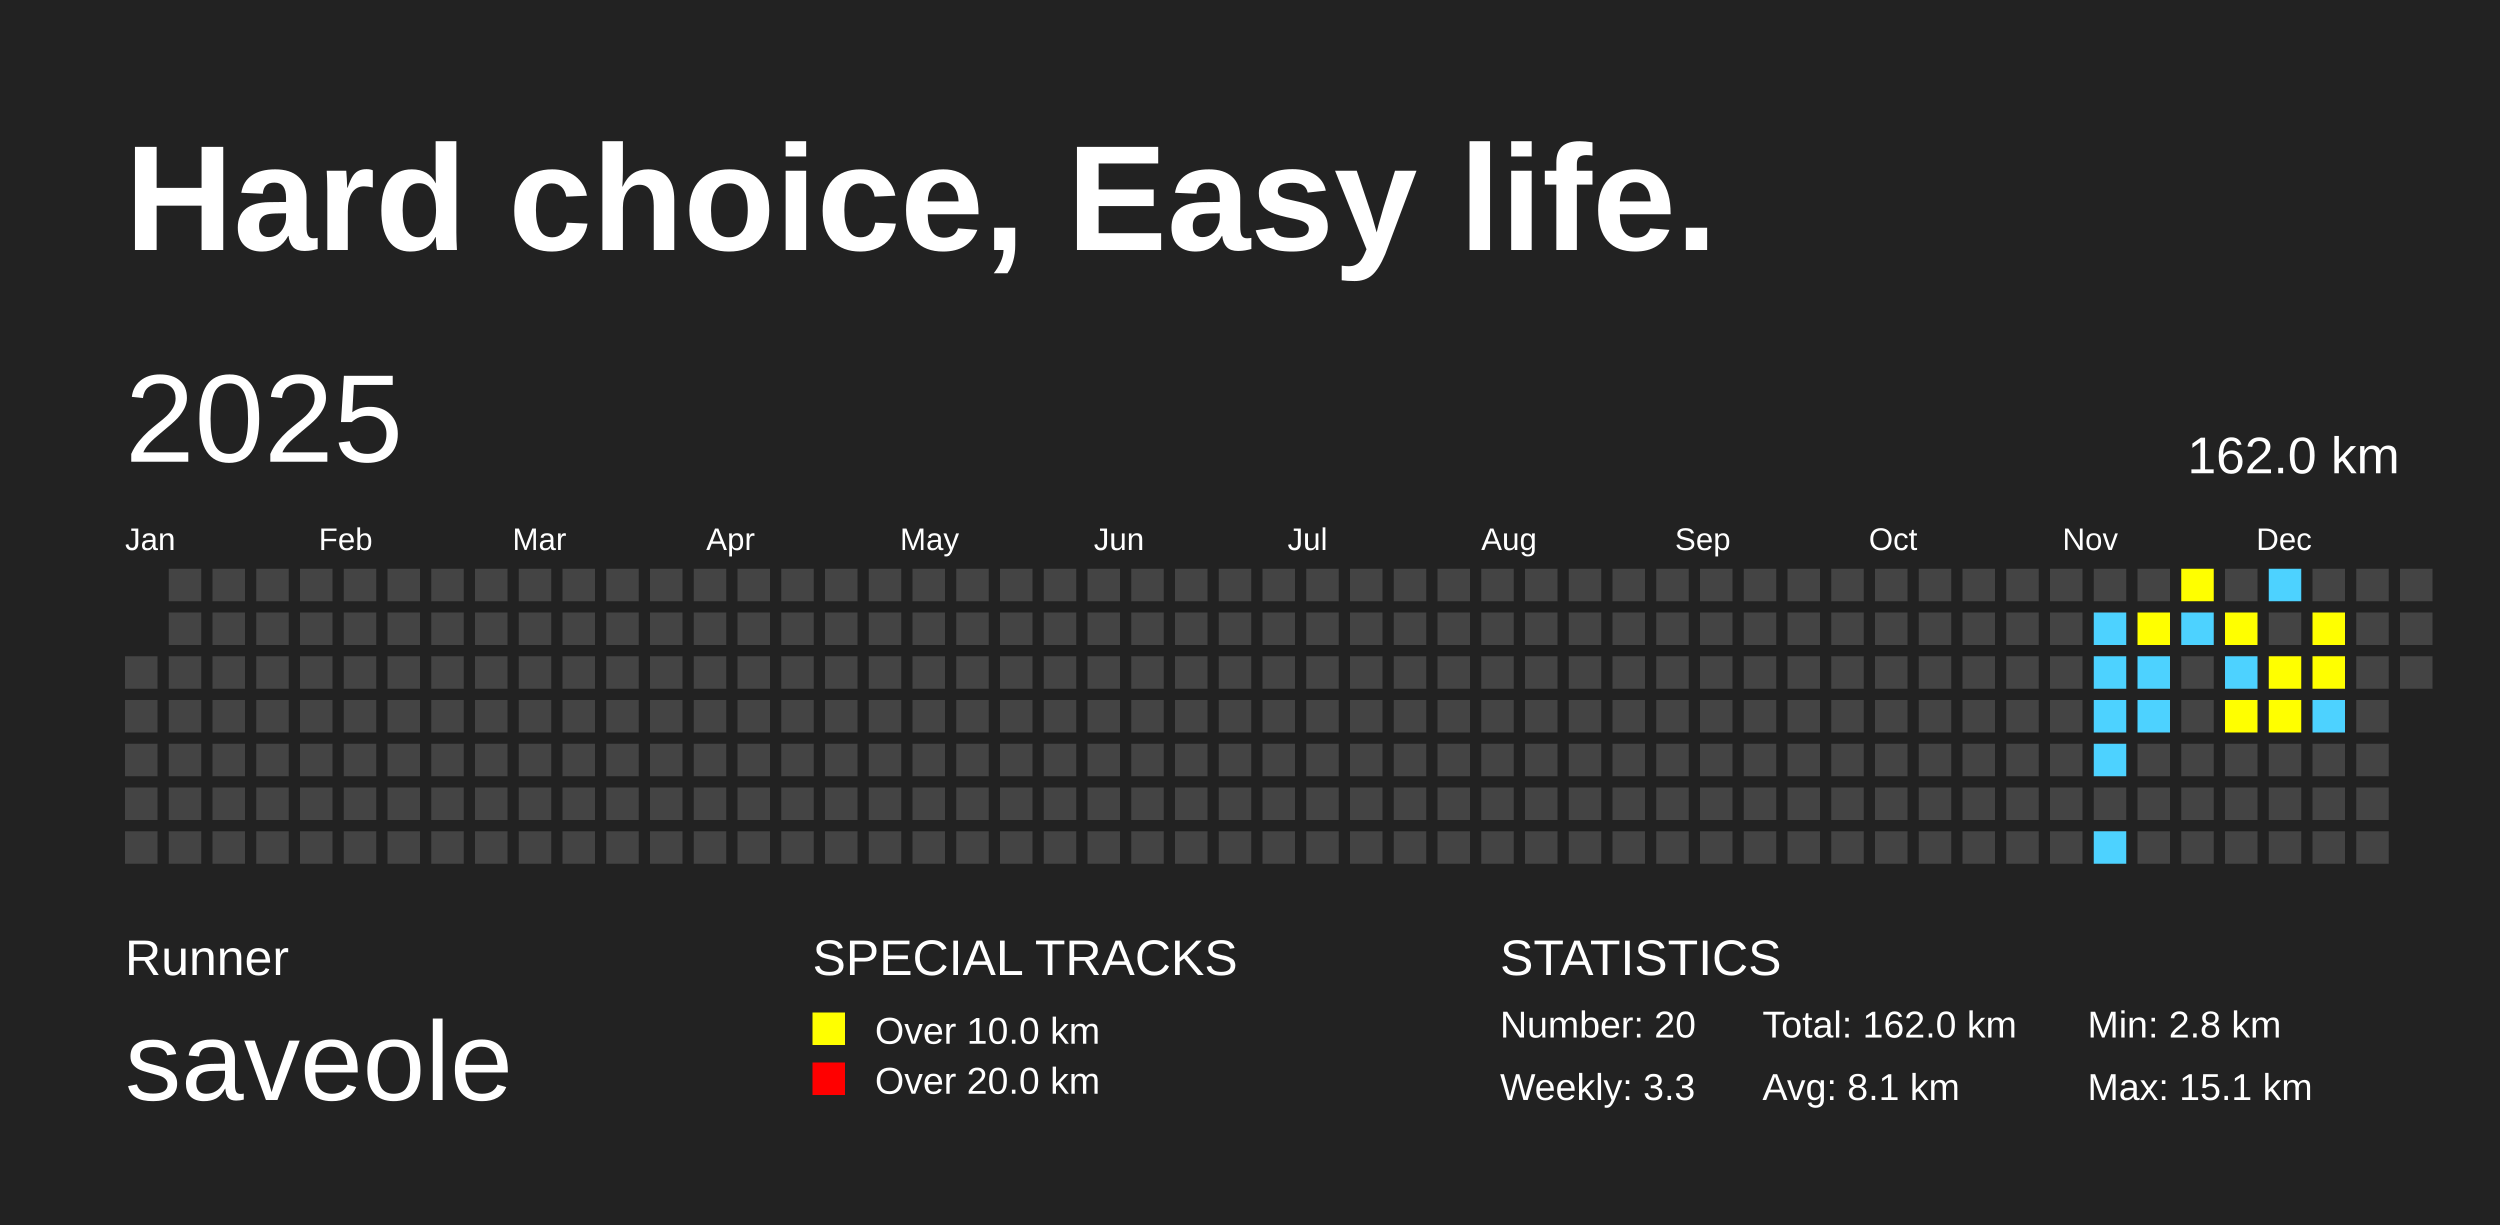
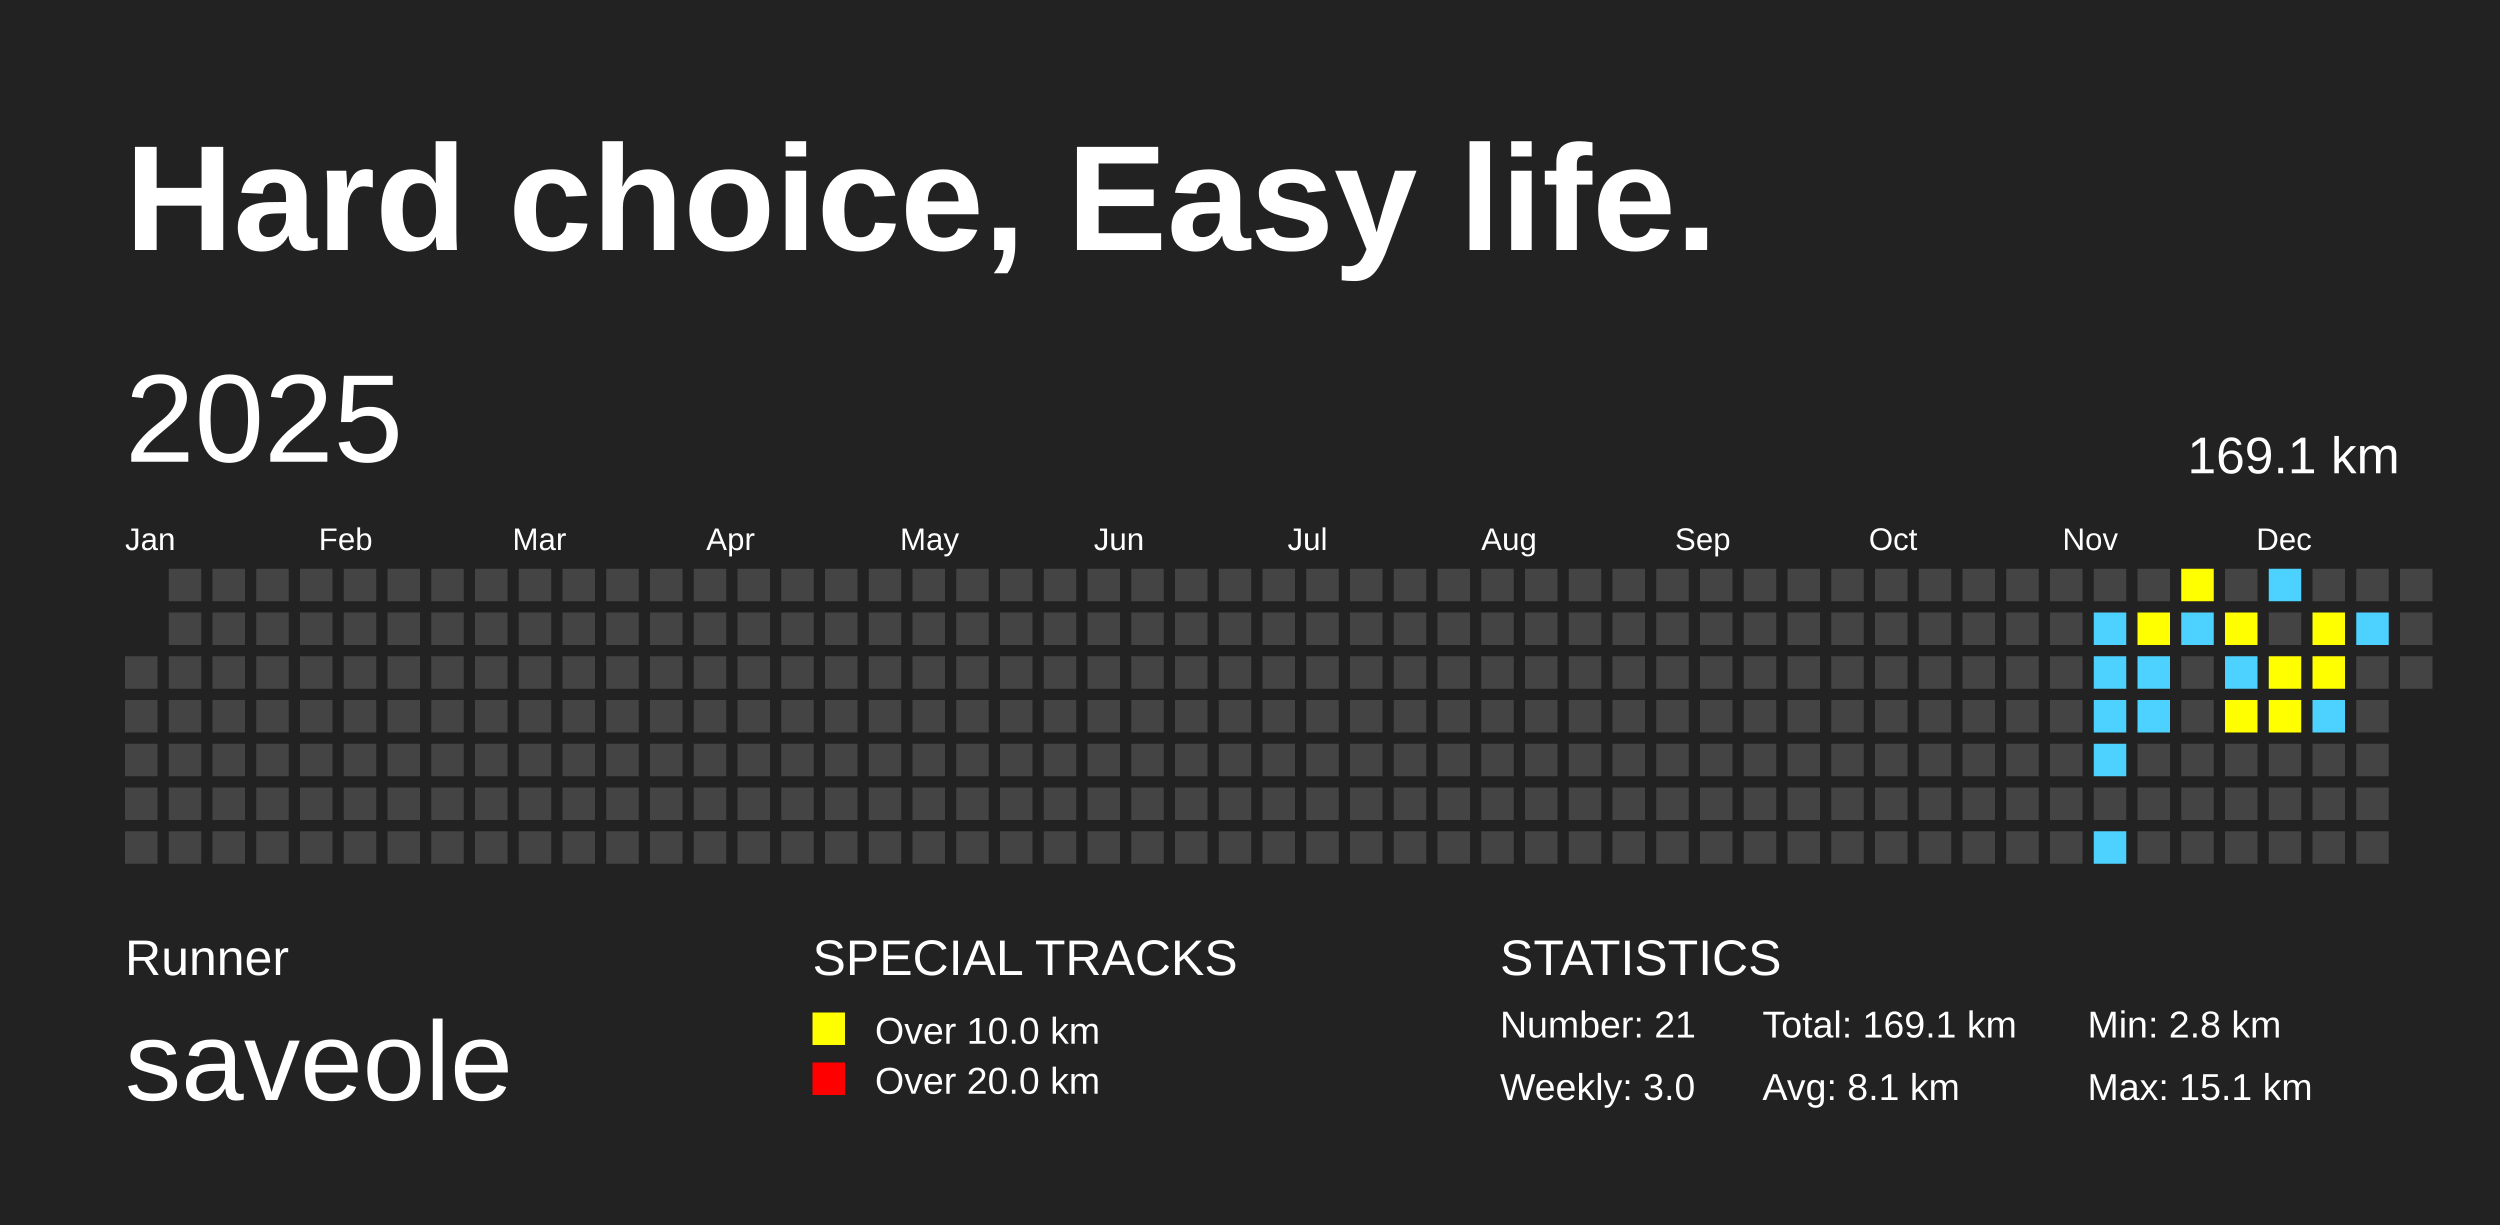
<svg xmlns="http://www.w3.org/2000/svg" baseProfile="full" height="98mm" version="1.1" viewBox="0,0,200,98" width="200mm">
  <defs />
  <rect fill="#222222" height="98" width="200" x="0" y="0" />
  <text fill="#FFFFFF" style="font-size:12px; font-family:Arial; font-weight:bold;" x="10" y="20">Hard choice, Easy life.</text>
  <text fill="#FFFFFF" style="font-size:4px; font-family:Arial" x="10" y="78">Runner</text>
  <text fill="#FFFFFF" style="font-size:9px; font-family:Arial" x="10" y="88">saveole</text>
  <text fill="#FFFFFF" style="font-size:4px; font-family:Arial" x="65" y="78">SPECIAL TRACKS</text>
  <rect fill="yellow" height="2.6" width="2.6" x="65" y="81" />
  <text fill="#FFFFFF" style="font-size:3px; font-family:Arial" x="70" y="83.5">Over 10.0 km</text>
  <rect fill="red" height="2.6" width="2.6" x="65" y="85" />
  <text fill="#FFFFFF" style="font-size:3px; font-family:Arial" x="70" y="87.5">Over 20.0 km</text>
  <text fill="#FFFFFF" style="font-size:4px; font-family:Arial" x="120" y="78">STATISTICS</text>
-   <text fill="#FFFFFF" style="font-size:3px; font-family:Arial" x="120" y="83">Number: 20</text>
-   <text fill="#FFFFFF" style="font-size:3px; font-family:Arial" x="120" y="88">Weekly: 3.3</text>
-   <text fill="#FFFFFF" style="font-size:3px; font-family:Arial" x="141" y="83">Total: 162.0 km</text>
+   <text fill="#FFFFFF" style="font-size:3px; font-family:Arial" x="120" y="83">Number: 21</text>
+   <text fill="#FFFFFF" style="font-size:3px; font-family:Arial" x="120" y="88">Weekly: 3.0</text>
+   <text fill="#FFFFFF" style="font-size:3px; font-family:Arial" x="141" y="83">Total: 169.1 km</text>
  <text fill="#FFFFFF" style="font-size:3px; font-family:Arial" x="141" y="88">Avg: 8.1 km</text>
  <text fill="#FFFFFF" style="font-size:3px; font-family:Arial" x="167" y="83">Min: 2.8 km</text>
  <text fill="#FFFFFF" style="font-size:3px; font-family:Arial" x="167" y="88">Max: 15.1 km</text>
  <text dominant-baseline="hanging" fill="#FFFFFF" style="font-size:10.0px; font-family:Arial;" x="10" y="30">2025</text>
-   <text dominant-baseline="hanging" fill="#FFFFFF" style="font-size:4.125px; font-family:Arial;" x="175" y="35">162.0 km</text>
+   <text dominant-baseline="hanging" fill="#FFFFFF" style="font-size:4.125px; font-family:Arial;" x="175" y="35">169.1 km</text>
  <text fill="#FFFFFF" style="font-size:2.5px; font-family:Arial" x="10.0" y="44">Jan</text>
  <text fill="#FFFFFF" style="font-size:2.5px; font-family:Arial" x="25.5" y="44">Feb</text>
  <text fill="#FFFFFF" style="font-size:2.5px; font-family:Arial" x="41.0" y="44">Mar</text>
  <text fill="#FFFFFF" style="font-size:2.5px; font-family:Arial" x="56.5" y="44">Apr</text>
  <text fill="#FFFFFF" style="font-size:2.5px; font-family:Arial" x="72.0" y="44">May</text>
  <text fill="#FFFFFF" style="font-size:2.5px; font-family:Arial" x="87.5" y="44">Jun</text>
  <text fill="#FFFFFF" style="font-size:2.5px; font-family:Arial" x="103.0" y="44">Jul</text>
  <text fill="#FFFFFF" style="font-size:2.5px; font-family:Arial" x="118.5" y="44">Aug</text>
  <text fill="#FFFFFF" style="font-size:2.5px; font-family:Arial" x="134.0" y="44">Sep</text>
  <text fill="#FFFFFF" style="font-size:2.5px; font-family:Arial" x="149.5" y="44">Oct</text>
  <text fill="#FFFFFF" style="font-size:2.5px; font-family:Arial" x="165.0" y="44">Nov</text>
  <text fill="#FFFFFF" style="font-size:2.5px; font-family:Arial" x="180.5" y="44">Dec</text>
  <rect fill="#444444" height="2.6" width="2.6" x="10.0" y="52.5" />
  <rect fill="#444444" height="2.6" width="2.6" x="10.0" y="56.0" />
  <rect fill="#444444" height="2.6" width="2.6" x="10.0" y="59.5" />
  <rect fill="#444444" height="2.6" width="2.6" x="10.0" y="63.0" />
  <rect fill="#444444" height="2.6" width="2.6" x="10.0" y="66.5" />
  <rect fill="#444444" height="2.6" width="2.6" x="13.5" y="45.5" />
  <rect fill="#444444" height="2.6" width="2.6" x="13.5" y="49.0" />
  <rect fill="#444444" height="2.6" width="2.6" x="13.5" y="52.5" />
  <rect fill="#444444" height="2.6" width="2.6" x="13.5" y="56.0" />
  <rect fill="#444444" height="2.6" width="2.6" x="13.5" y="59.5" />
  <rect fill="#444444" height="2.6" width="2.6" x="13.5" y="63.0" />
  <rect fill="#444444" height="2.6" width="2.6" x="13.5" y="66.5" />
  <rect fill="#444444" height="2.6" width="2.6" x="17.0" y="45.5" />
  <rect fill="#444444" height="2.6" width="2.6" x="17.0" y="49.0" />
  <rect fill="#444444" height="2.6" width="2.6" x="17.0" y="52.5" />
  <rect fill="#444444" height="2.6" width="2.6" x="17.0" y="56.0" />
  <rect fill="#444444" height="2.6" width="2.6" x="17.0" y="59.5" />
  <rect fill="#444444" height="2.6" width="2.6" x="17.0" y="63.0" />
  <rect fill="#444444" height="2.6" width="2.6" x="17.0" y="66.5" />
  <rect fill="#444444" height="2.6" width="2.6" x="20.5" y="45.5" />
  <rect fill="#444444" height="2.6" width="2.6" x="20.5" y="49.0" />
  <rect fill="#444444" height="2.6" width="2.6" x="20.5" y="52.5" />
  <rect fill="#444444" height="2.6" width="2.6" x="20.5" y="56.0" />
  <rect fill="#444444" height="2.6" width="2.6" x="20.5" y="59.5" />
  <rect fill="#444444" height="2.6" width="2.6" x="20.5" y="63.0" />
  <rect fill="#444444" height="2.6" width="2.6" x="20.5" y="66.5" />
  <rect fill="#444444" height="2.6" width="2.6" x="24.0" y="45.5" />
  <rect fill="#444444" height="2.6" width="2.6" x="24.0" y="49.0" />
  <rect fill="#444444" height="2.6" width="2.6" x="24.0" y="52.5" />
  <rect fill="#444444" height="2.6" width="2.6" x="24.0" y="56.0" />
  <rect fill="#444444" height="2.6" width="2.6" x="24.0" y="59.5" />
  <rect fill="#444444" height="2.6" width="2.6" x="24.0" y="63.0" />
  <rect fill="#444444" height="2.6" width="2.6" x="24.0" y="66.5" />
  <rect fill="#444444" height="2.6" width="2.6" x="27.5" y="45.5" />
  <rect fill="#444444" height="2.6" width="2.6" x="27.5" y="49.0" />
  <rect fill="#444444" height="2.6" width="2.6" x="27.5" y="52.5" />
  <rect fill="#444444" height="2.6" width="2.6" x="27.5" y="56.0" />
  <rect fill="#444444" height="2.6" width="2.6" x="27.5" y="59.5" />
  <rect fill="#444444" height="2.6" width="2.6" x="27.5" y="63.0" />
  <rect fill="#444444" height="2.6" width="2.6" x="27.5" y="66.5" />
  <rect fill="#444444" height="2.6" width="2.6" x="31.0" y="45.5" />
  <rect fill="#444444" height="2.6" width="2.6" x="31.0" y="49.0" />
  <rect fill="#444444" height="2.6" width="2.6" x="31.0" y="52.5" />
  <rect fill="#444444" height="2.6" width="2.6" x="31.0" y="56.0" />
  <rect fill="#444444" height="2.6" width="2.6" x="31.0" y="59.5" />
  <rect fill="#444444" height="2.6" width="2.6" x="31.0" y="63.0" />
  <rect fill="#444444" height="2.6" width="2.6" x="31.0" y="66.5" />
  <rect fill="#444444" height="2.6" width="2.6" x="34.5" y="45.5" />
  <rect fill="#444444" height="2.6" width="2.6" x="34.5" y="49.0" />
  <rect fill="#444444" height="2.6" width="2.6" x="34.5" y="52.5" />
  <rect fill="#444444" height="2.6" width="2.6" x="34.5" y="56.0" />
  <rect fill="#444444" height="2.6" width="2.6" x="34.5" y="59.5" />
  <rect fill="#444444" height="2.6" width="2.6" x="34.5" y="63.0" />
  <rect fill="#444444" height="2.6" width="2.6" x="34.5" y="66.5" />
  <rect fill="#444444" height="2.6" width="2.6" x="38.0" y="45.5" />
  <rect fill="#444444" height="2.6" width="2.6" x="38.0" y="49.0" />
  <rect fill="#444444" height="2.6" width="2.6" x="38.0" y="52.5" />
  <rect fill="#444444" height="2.6" width="2.6" x="38.0" y="56.0" />
  <rect fill="#444444" height="2.6" width="2.6" x="38.0" y="59.5" />
  <rect fill="#444444" height="2.6" width="2.6" x="38.0" y="63.0" />
  <rect fill="#444444" height="2.6" width="2.6" x="38.0" y="66.5" />
  <rect fill="#444444" height="2.6" width="2.6" x="41.5" y="45.5" />
  <rect fill="#444444" height="2.6" width="2.6" x="41.5" y="49.0" />
  <rect fill="#444444" height="2.6" width="2.6" x="41.5" y="52.5" />
  <rect fill="#444444" height="2.6" width="2.6" x="41.5" y="56.0" />
  <rect fill="#444444" height="2.6" width="2.6" x="41.5" y="59.5" />
  <rect fill="#444444" height="2.6" width="2.6" x="41.5" y="63.0" />
  <rect fill="#444444" height="2.6" width="2.6" x="41.5" y="66.5" />
  <rect fill="#444444" height="2.6" width="2.6" x="45.0" y="45.5" />
  <rect fill="#444444" height="2.6" width="2.6" x="45.0" y="49.0" />
  <rect fill="#444444" height="2.6" width="2.6" x="45.0" y="52.5" />
  <rect fill="#444444" height="2.6" width="2.6" x="45.0" y="56.0" />
  <rect fill="#444444" height="2.6" width="2.6" x="45.0" y="59.5" />
  <rect fill="#444444" height="2.6" width="2.6" x="45.0" y="63.0" />
  <rect fill="#444444" height="2.6" width="2.6" x="45.0" y="66.5" />
  <rect fill="#444444" height="2.6" width="2.6" x="48.5" y="45.5" />
  <rect fill="#444444" height="2.6" width="2.6" x="48.5" y="49.0" />
  <rect fill="#444444" height="2.6" width="2.6" x="48.5" y="52.5" />
  <rect fill="#444444" height="2.6" width="2.6" x="48.5" y="56.0" />
  <rect fill="#444444" height="2.6" width="2.6" x="48.5" y="59.5" />
  <rect fill="#444444" height="2.6" width="2.6" x="48.5" y="63.0" />
  <rect fill="#444444" height="2.6" width="2.6" x="48.5" y="66.5" />
  <rect fill="#444444" height="2.6" width="2.6" x="52.0" y="45.5" />
  <rect fill="#444444" height="2.6" width="2.6" x="52.0" y="49.0" />
  <rect fill="#444444" height="2.6" width="2.6" x="52.0" y="52.5" />
  <rect fill="#444444" height="2.6" width="2.6" x="52.0" y="56.0" />
  <rect fill="#444444" height="2.6" width="2.6" x="52.0" y="59.5" />
  <rect fill="#444444" height="2.6" width="2.6" x="52.0" y="63.0" />
  <rect fill="#444444" height="2.6" width="2.6" x="52.0" y="66.5" />
  <rect fill="#444444" height="2.6" width="2.6" x="55.5" y="45.5" />
  <rect fill="#444444" height="2.6" width="2.6" x="55.5" y="49.0" />
  <rect fill="#444444" height="2.6" width="2.6" x="55.5" y="52.5" />
  <rect fill="#444444" height="2.6" width="2.6" x="55.5" y="56.0" />
  <rect fill="#444444" height="2.6" width="2.6" x="55.5" y="59.5" />
  <rect fill="#444444" height="2.6" width="2.6" x="55.5" y="63.0" />
  <rect fill="#444444" height="2.6" width="2.6" x="55.5" y="66.5" />
  <rect fill="#444444" height="2.6" width="2.6" x="59.0" y="45.5" />
  <rect fill="#444444" height="2.6" width="2.6" x="59.0" y="49.0" />
  <rect fill="#444444" height="2.6" width="2.6" x="59.0" y="52.5" />
  <rect fill="#444444" height="2.6" width="2.6" x="59.0" y="56.0" />
  <rect fill="#444444" height="2.6" width="2.6" x="59.0" y="59.5" />
  <rect fill="#444444" height="2.6" width="2.6" x="59.0" y="63.0" />
  <rect fill="#444444" height="2.6" width="2.6" x="59.0" y="66.5" />
  <rect fill="#444444" height="2.6" width="2.6" x="62.5" y="45.5" />
  <rect fill="#444444" height="2.6" width="2.6" x="62.5" y="49.0" />
  <rect fill="#444444" height="2.6" width="2.6" x="62.5" y="52.5" />
  <rect fill="#444444" height="2.6" width="2.6" x="62.5" y="56.0" />
  <rect fill="#444444" height="2.6" width="2.6" x="62.5" y="59.5" />
  <rect fill="#444444" height="2.6" width="2.6" x="62.5" y="63.0" />
  <rect fill="#444444" height="2.6" width="2.6" x="62.5" y="66.5" />
  <rect fill="#444444" height="2.6" width="2.6" x="66.0" y="45.5" />
  <rect fill="#444444" height="2.6" width="2.6" x="66.0" y="49.0" />
  <rect fill="#444444" height="2.6" width="2.6" x="66.0" y="52.5" />
  <rect fill="#444444" height="2.6" width="2.6" x="66.0" y="56.0" />
  <rect fill="#444444" height="2.6" width="2.6" x="66.0" y="59.5" />
  <rect fill="#444444" height="2.6" width="2.6" x="66.0" y="63.0" />
  <rect fill="#444444" height="2.6" width="2.6" x="66.0" y="66.5" />
  <rect fill="#444444" height="2.6" width="2.6" x="69.5" y="45.5" />
  <rect fill="#444444" height="2.6" width="2.6" x="69.5" y="49.0" />
  <rect fill="#444444" height="2.6" width="2.6" x="69.5" y="52.5" />
  <rect fill="#444444" height="2.6" width="2.6" x="69.5" y="56.0" />
  <rect fill="#444444" height="2.6" width="2.6" x="69.5" y="59.5" />
  <rect fill="#444444" height="2.6" width="2.6" x="69.5" y="63.0" />
  <rect fill="#444444" height="2.6" width="2.6" x="69.5" y="66.5" />
  <rect fill="#444444" height="2.6" width="2.6" x="73.0" y="45.5" />
  <rect fill="#444444" height="2.6" width="2.6" x="73.0" y="49.0" />
  <rect fill="#444444" height="2.6" width="2.6" x="73.0" y="52.5" />
  <rect fill="#444444" height="2.6" width="2.6" x="73.0" y="56.0" />
  <rect fill="#444444" height="2.6" width="2.6" x="73.0" y="59.5" />
  <rect fill="#444444" height="2.6" width="2.6" x="73.0" y="63.0" />
  <rect fill="#444444" height="2.6" width="2.6" x="73.0" y="66.5" />
  <rect fill="#444444" height="2.6" width="2.6" x="76.5" y="45.5" />
  <rect fill="#444444" height="2.6" width="2.6" x="76.5" y="49.0" />
  <rect fill="#444444" height="2.6" width="2.6" x="76.5" y="52.5" />
  <rect fill="#444444" height="2.6" width="2.6" x="76.5" y="56.0" />
  <rect fill="#444444" height="2.6" width="2.6" x="76.5" y="59.5" />
  <rect fill="#444444" height="2.6" width="2.6" x="76.5" y="63.0" />
  <rect fill="#444444" height="2.6" width="2.6" x="76.5" y="66.5" />
  <rect fill="#444444" height="2.6" width="2.6" x="80.0" y="45.5" />
  <rect fill="#444444" height="2.6" width="2.6" x="80.0" y="49.0" />
  <rect fill="#444444" height="2.6" width="2.6" x="80.0" y="52.5" />
  <rect fill="#444444" height="2.6" width="2.6" x="80.0" y="56.0" />
  <rect fill="#444444" height="2.6" width="2.6" x="80.0" y="59.5" />
  <rect fill="#444444" height="2.6" width="2.6" x="80.0" y="63.0" />
  <rect fill="#444444" height="2.6" width="2.6" x="80.0" y="66.5" />
  <rect fill="#444444" height="2.6" width="2.6" x="83.5" y="45.5" />
  <rect fill="#444444" height="2.6" width="2.6" x="83.5" y="49.0" />
  <rect fill="#444444" height="2.6" width="2.6" x="83.5" y="52.5" />
  <rect fill="#444444" height="2.6" width="2.6" x="83.5" y="56.0" />
  <rect fill="#444444" height="2.6" width="2.6" x="83.5" y="59.5" />
  <rect fill="#444444" height="2.6" width="2.6" x="83.5" y="63.0" />
  <rect fill="#444444" height="2.6" width="2.6" x="83.5" y="66.5" />
  <rect fill="#444444" height="2.6" width="2.6" x="87.0" y="45.5" />
  <rect fill="#444444" height="2.6" width="2.6" x="87.0" y="49.0" />
  <rect fill="#444444" height="2.6" width="2.6" x="87.0" y="52.5" />
  <rect fill="#444444" height="2.6" width="2.6" x="87.0" y="56.0" />
  <rect fill="#444444" height="2.6" width="2.6" x="87.0" y="59.5" />
  <rect fill="#444444" height="2.6" width="2.6" x="87.0" y="63.0" />
  <rect fill="#444444" height="2.6" width="2.6" x="87.0" y="66.5" />
  <rect fill="#444444" height="2.6" width="2.6" x="90.5" y="45.5" />
  <rect fill="#444444" height="2.6" width="2.6" x="90.5" y="49.0" />
  <rect fill="#444444" height="2.6" width="2.6" x="90.5" y="52.5" />
  <rect fill="#444444" height="2.6" width="2.6" x="90.5" y="56.0" />
  <rect fill="#444444" height="2.6" width="2.6" x="90.5" y="59.5" />
  <rect fill="#444444" height="2.6" width="2.6" x="90.5" y="63.0" />
  <rect fill="#444444" height="2.6" width="2.6" x="90.5" y="66.5" />
  <rect fill="#444444" height="2.6" width="2.6" x="94.0" y="45.5" />
  <rect fill="#444444" height="2.6" width="2.6" x="94.0" y="49.0" />
  <rect fill="#444444" height="2.6" width="2.6" x="94.0" y="52.5" />
  <rect fill="#444444" height="2.6" width="2.6" x="94.0" y="56.0" />
  <rect fill="#444444" height="2.6" width="2.6" x="94.0" y="59.5" />
  <rect fill="#444444" height="2.6" width="2.6" x="94.0" y="63.0" />
  <rect fill="#444444" height="2.6" width="2.6" x="94.0" y="66.5" />
  <rect fill="#444444" height="2.6" width="2.6" x="97.5" y="45.5" />
  <rect fill="#444444" height="2.6" width="2.6" x="97.5" y="49.0" />
  <rect fill="#444444" height="2.6" width="2.6" x="97.5" y="52.5" />
  <rect fill="#444444" height="2.6" width="2.6" x="97.5" y="56.0" />
  <rect fill="#444444" height="2.6" width="2.6" x="97.5" y="59.5" />
  <rect fill="#444444" height="2.6" width="2.6" x="97.5" y="63.0" />
  <rect fill="#444444" height="2.6" width="2.6" x="97.5" y="66.5" />
  <rect fill="#444444" height="2.6" width="2.6" x="101.0" y="45.5" />
  <rect fill="#444444" height="2.6" width="2.6" x="101.0" y="49.0" />
  <rect fill="#444444" height="2.6" width="2.6" x="101.0" y="52.5" />
  <rect fill="#444444" height="2.6" width="2.6" x="101.0" y="56.0" />
  <rect fill="#444444" height="2.6" width="2.6" x="101.0" y="59.5" />
  <rect fill="#444444" height="2.6" width="2.6" x="101.0" y="63.0" />
  <rect fill="#444444" height="2.6" width="2.6" x="101.0" y="66.5" />
  <rect fill="#444444" height="2.6" width="2.6" x="104.5" y="45.5" />
  <rect fill="#444444" height="2.6" width="2.6" x="104.5" y="49.0" />
  <rect fill="#444444" height="2.6" width="2.6" x="104.5" y="52.5" />
  <rect fill="#444444" height="2.6" width="2.6" x="104.5" y="56.0" />
  <rect fill="#444444" height="2.6" width="2.6" x="104.5" y="59.5" />
  <rect fill="#444444" height="2.6" width="2.6" x="104.5" y="63.0" />
  <rect fill="#444444" height="2.6" width="2.6" x="104.5" y="66.5" />
  <rect fill="#444444" height="2.6" width="2.6" x="108.0" y="45.5" />
  <rect fill="#444444" height="2.6" width="2.6" x="108.0" y="49.0" />
  <rect fill="#444444" height="2.6" width="2.6" x="108.0" y="52.5" />
  <rect fill="#444444" height="2.6" width="2.6" x="108.0" y="56.0" />
  <rect fill="#444444" height="2.6" width="2.6" x="108.0" y="59.5" />
  <rect fill="#444444" height="2.6" width="2.6" x="108.0" y="63.0" />
  <rect fill="#444444" height="2.6" width="2.6" x="108.0" y="66.5" />
  <rect fill="#444444" height="2.6" width="2.6" x="111.5" y="45.5" />
  <rect fill="#444444" height="2.6" width="2.6" x="111.5" y="49.0" />
  <rect fill="#444444" height="2.6" width="2.6" x="111.5" y="52.5" />
  <rect fill="#444444" height="2.6" width="2.6" x="111.5" y="56.0" />
  <rect fill="#444444" height="2.6" width="2.6" x="111.5" y="59.5" />
  <rect fill="#444444" height="2.6" width="2.6" x="111.5" y="63.0" />
  <rect fill="#444444" height="2.6" width="2.6" x="111.5" y="66.5" />
  <rect fill="#444444" height="2.6" width="2.6" x="115.0" y="45.5" />
  <rect fill="#444444" height="2.6" width="2.6" x="115.0" y="49.0" />
  <rect fill="#444444" height="2.6" width="2.6" x="115.0" y="52.5" />
  <rect fill="#444444" height="2.6" width="2.6" x="115.0" y="56.0" />
  <rect fill="#444444" height="2.6" width="2.6" x="115.0" y="59.5" />
  <rect fill="#444444" height="2.6" width="2.6" x="115.0" y="63.0" />
  <rect fill="#444444" height="2.6" width="2.6" x="115.0" y="66.5" />
  <rect fill="#444444" height="2.6" width="2.6" x="118.5" y="45.5" />
  <rect fill="#444444" height="2.6" width="2.6" x="118.5" y="49.0" />
  <rect fill="#444444" height="2.6" width="2.6" x="118.5" y="52.5" />
  <rect fill="#444444" height="2.6" width="2.6" x="118.5" y="56.0" />
  <rect fill="#444444" height="2.6" width="2.6" x="118.5" y="59.5" />
  <rect fill="#444444" height="2.6" width="2.6" x="118.5" y="63.0" />
  <rect fill="#444444" height="2.6" width="2.6" x="118.5" y="66.5" />
  <rect fill="#444444" height="2.6" width="2.6" x="122.0" y="45.5" />
  <rect fill="#444444" height="2.6" width="2.6" x="122.0" y="49.0" />
  <rect fill="#444444" height="2.6" width="2.6" x="122.0" y="52.5" />
  <rect fill="#444444" height="2.6" width="2.6" x="122.0" y="56.0" />
  <rect fill="#444444" height="2.6" width="2.6" x="122.0" y="59.5" />
  <rect fill="#444444" height="2.6" width="2.6" x="122.0" y="63.0" />
  <rect fill="#444444" height="2.6" width="2.6" x="122.0" y="66.5" />
  <rect fill="#444444" height="2.6" width="2.6" x="125.5" y="45.5" />
  <rect fill="#444444" height="2.6" width="2.6" x="125.5" y="49.0" />
  <rect fill="#444444" height="2.6" width="2.6" x="125.5" y="52.5" />
  <rect fill="#444444" height="2.6" width="2.6" x="125.5" y="56.0" />
  <rect fill="#444444" height="2.6" width="2.6" x="125.5" y="59.5" />
  <rect fill="#444444" height="2.6" width="2.6" x="125.5" y="63.0" />
  <rect fill="#444444" height="2.6" width="2.6" x="125.5" y="66.5" />
  <rect fill="#444444" height="2.6" width="2.6" x="129.0" y="45.5" />
  <rect fill="#444444" height="2.6" width="2.6" x="129.0" y="49.0" />
  <rect fill="#444444" height="2.6" width="2.6" x="129.0" y="52.5" />
  <rect fill="#444444" height="2.6" width="2.6" x="129.0" y="56.0" />
  <rect fill="#444444" height="2.6" width="2.6" x="129.0" y="59.5" />
  <rect fill="#444444" height="2.6" width="2.6" x="129.0" y="63.0" />
  <rect fill="#444444" height="2.6" width="2.6" x="129.0" y="66.5" />
  <rect fill="#444444" height="2.6" width="2.6" x="132.5" y="45.5" />
  <rect fill="#444444" height="2.6" width="2.6" x="132.5" y="49.0" />
  <rect fill="#444444" height="2.6" width="2.6" x="132.5" y="52.5" />
  <rect fill="#444444" height="2.6" width="2.6" x="132.5" y="56.0" />
  <rect fill="#444444" height="2.6" width="2.6" x="132.5" y="59.5" />
  <rect fill="#444444" height="2.6" width="2.6" x="132.5" y="63.0" />
  <rect fill="#444444" height="2.6" width="2.6" x="132.5" y="66.5" />
  <rect fill="#444444" height="2.6" width="2.6" x="136.0" y="45.5" />
  <rect fill="#444444" height="2.6" width="2.6" x="136.0" y="49.0" />
  <rect fill="#444444" height="2.6" width="2.6" x="136.0" y="52.5" />
  <rect fill="#444444" height="2.6" width="2.6" x="136.0" y="56.0" />
  <rect fill="#444444" height="2.6" width="2.6" x="136.0" y="59.5" />
  <rect fill="#444444" height="2.6" width="2.6" x="136.0" y="63.0" />
  <rect fill="#444444" height="2.6" width="2.6" x="136.0" y="66.5" />
  <rect fill="#444444" height="2.6" width="2.6" x="139.5" y="45.5" />
  <rect fill="#444444" height="2.6" width="2.6" x="139.5" y="49.0" />
  <rect fill="#444444" height="2.6" width="2.6" x="139.5" y="52.5" />
  <rect fill="#444444" height="2.6" width="2.6" x="139.5" y="56.0" />
  <rect fill="#444444" height="2.6" width="2.6" x="139.5" y="59.5" />
  <rect fill="#444444" height="2.6" width="2.6" x="139.5" y="63.0" />
  <rect fill="#444444" height="2.6" width="2.6" x="139.5" y="66.5" />
  <rect fill="#444444" height="2.6" width="2.6" x="143.0" y="45.5" />
  <rect fill="#444444" height="2.6" width="2.6" x="143.0" y="49.0" />
  <rect fill="#444444" height="2.6" width="2.6" x="143.0" y="52.5" />
  <rect fill="#444444" height="2.6" width="2.6" x="143.0" y="56.0" />
  <rect fill="#444444" height="2.6" width="2.6" x="143.0" y="59.5" />
  <rect fill="#444444" height="2.6" width="2.6" x="143.0" y="63.0" />
  <rect fill="#444444" height="2.6" width="2.6" x="143.0" y="66.5" />
  <rect fill="#444444" height="2.6" width="2.6" x="146.5" y="45.5" />
  <rect fill="#444444" height="2.6" width="2.6" x="146.5" y="49.0" />
  <rect fill="#444444" height="2.6" width="2.6" x="146.5" y="52.5" />
  <rect fill="#444444" height="2.6" width="2.6" x="146.5" y="56.0" />
  <rect fill="#444444" height="2.6" width="2.6" x="146.5" y="59.5" />
  <rect fill="#444444" height="2.6" width="2.6" x="146.5" y="63.0" />
  <rect fill="#444444" height="2.6" width="2.6" x="146.5" y="66.5" />
  <rect fill="#444444" height="2.6" width="2.6" x="150.0" y="45.5" />
  <rect fill="#444444" height="2.6" width="2.6" x="150.0" y="49.0" />
  <rect fill="#444444" height="2.6" width="2.6" x="150.0" y="52.5" />
  <rect fill="#444444" height="2.6" width="2.6" x="150.0" y="56.0" />
  <rect fill="#444444" height="2.6" width="2.6" x="150.0" y="59.5" />
  <rect fill="#444444" height="2.6" width="2.6" x="150.0" y="63.0" />
  <rect fill="#444444" height="2.6" width="2.6" x="150.0" y="66.5" />
  <rect fill="#444444" height="2.6" width="2.6" x="153.5" y="45.5" />
  <rect fill="#444444" height="2.6" width="2.6" x="153.5" y="49.0" />
  <rect fill="#444444" height="2.6" width="2.6" x="153.5" y="52.5" />
  <rect fill="#444444" height="2.6" width="2.6" x="153.5" y="56.0" />
  <rect fill="#444444" height="2.6" width="2.6" x="153.5" y="59.5" />
  <rect fill="#444444" height="2.6" width="2.6" x="153.5" y="63.0" />
  <rect fill="#444444" height="2.6" width="2.6" x="153.5" y="66.5" />
  <rect fill="#444444" height="2.6" width="2.6" x="157.0" y="45.5" />
  <rect fill="#444444" height="2.6" width="2.6" x="157.0" y="49.0" />
  <rect fill="#444444" height="2.6" width="2.6" x="157.0" y="52.5" />
  <rect fill="#444444" height="2.6" width="2.6" x="157.0" y="56.0" />
  <rect fill="#444444" height="2.6" width="2.6" x="157.0" y="59.5" />
  <rect fill="#444444" height="2.6" width="2.6" x="157.0" y="63.0" />
  <rect fill="#444444" height="2.6" width="2.6" x="157.0" y="66.5" />
  <rect fill="#444444" height="2.6" width="2.6" x="160.5" y="45.5" />
  <rect fill="#444444" height="2.6" width="2.6" x="160.5" y="49.0" />
  <rect fill="#444444" height="2.6" width="2.6" x="160.5" y="52.5" />
  <rect fill="#444444" height="2.6" width="2.6" x="160.5" y="56.0" />
  <rect fill="#444444" height="2.6" width="2.6" x="160.5" y="59.5" />
  <rect fill="#444444" height="2.6" width="2.6" x="160.5" y="63.0" />
  <rect fill="#444444" height="2.6" width="2.6" x="160.5" y="66.5" />
  <rect fill="#444444" height="2.6" width="2.6" x="164.0" y="45.5" />
  <rect fill="#444444" height="2.6" width="2.6" x="164.0" y="49.0" />
  <rect fill="#444444" height="2.6" width="2.6" x="164.0" y="52.5" />
  <rect fill="#444444" height="2.6" width="2.6" x="164.0" y="56.0" />
  <rect fill="#444444" height="2.6" width="2.6" x="164.0" y="59.5" />
  <rect fill="#444444" height="2.6" width="2.6" x="164.0" y="63.0" />
  <rect fill="#444444" height="2.6" width="2.6" x="164.0" y="66.5" />
  <rect fill="#444444" height="2.6" width="2.6" x="167.5" y="45.5" />
  <rect fill="#4DD2FF" height="2.6" width="2.6" x="167.5" y="49.0" />
  <rect fill="#4DD2FF" height="2.6" width="2.6" x="167.5" y="52.5" />
  <rect fill="#4DD2FF" height="2.6" width="2.6" x="167.5" y="56.0" />
  <rect fill="#4DD2FF" height="2.6" width="2.6" x="167.5" y="59.5" />
  <rect fill="#444444" height="2.6" width="2.6" x="167.5" y="63.0" />
  <rect fill="#4DD2FF" height="2.6" width="2.6" x="167.5" y="66.5" />
  <rect fill="#444444" height="2.6" width="2.6" x="171.0" y="45.5" />
  <rect fill="yellow" height="2.6" width="2.6" x="171.0" y="49.0" />
  <rect fill="#4DD2FF" height="2.6" width="2.6" x="171.0" y="52.5" />
  <rect fill="#4DD2FF" height="2.6" width="2.6" x="171.0" y="56.0" />
  <rect fill="#444444" height="2.6" width="2.6" x="171.0" y="59.5" />
  <rect fill="#444444" height="2.6" width="2.6" x="171.0" y="63.0" />
  <rect fill="#444444" height="2.6" width="2.6" x="171.0" y="66.5" />
  <rect fill="yellow" height="2.6" width="2.6" x="174.5" y="45.5" />
  <rect fill="#4DD2FF" height="2.6" width="2.6" x="174.5" y="49.0" />
  <rect fill="#444444" height="2.6" width="2.6" x="174.5" y="52.5" />
  <rect fill="#444444" height="2.6" width="2.6" x="174.5" y="56.0" />
  <rect fill="#444444" height="2.6" width="2.6" x="174.5" y="59.5" />
  <rect fill="#444444" height="2.6" width="2.6" x="174.5" y="63.0" />
  <rect fill="#444444" height="2.6" width="2.6" x="174.5" y="66.5" />
  <rect fill="#444444" height="2.6" width="2.6" x="178.0" y="45.5" />
  <rect fill="yellow" height="2.6" width="2.6" x="178.0" y="49.0" />
  <rect fill="#4DD2FF" height="2.6" width="2.6" x="178.0" y="52.5" />
  <rect fill="yellow" height="2.6" width="2.6" x="178.0" y="56.0" />
  <rect fill="#444444" height="2.6" width="2.6" x="178.0" y="59.5" />
  <rect fill="#444444" height="2.6" width="2.6" x="178.0" y="63.0" />
  <rect fill="#444444" height="2.6" width="2.6" x="178.0" y="66.5" />
  <rect fill="#4DD2FF" height="2.6" width="2.6" x="181.5" y="45.5" />
  <rect fill="#444444" height="2.6" width="2.6" x="181.5" y="49.0" />
  <rect fill="yellow" height="2.6" width="2.6" x="181.5" y="52.5" />
  <rect fill="yellow" height="2.6" width="2.6" x="181.5" y="56.0" />
  <rect fill="#444444" height="2.6" width="2.6" x="181.5" y="59.5" />
  <rect fill="#444444" height="2.6" width="2.6" x="181.5" y="63.0" />
  <rect fill="#444444" height="2.6" width="2.6" x="181.5" y="66.5" />
  <rect fill="#444444" height="2.6" width="2.6" x="185.0" y="45.5" />
  <rect fill="yellow" height="2.6" width="2.6" x="185.0" y="49.0" />
  <rect fill="yellow" height="2.6" width="2.6" x="185.0" y="52.5" />
  <rect fill="#4DD2FF" height="2.6" width="2.6" x="185.0" y="56.0" />
  <rect fill="#444444" height="2.6" width="2.6" x="185.0" y="59.5" />
  <rect fill="#444444" height="2.6" width="2.6" x="185.0" y="63.0" />
  <rect fill="#444444" height="2.6" width="2.6" x="185.0" y="66.5" />
  <rect fill="#444444" height="2.6" width="2.6" x="188.5" y="45.5" />
-   <rect fill="#444444" height="2.6" width="2.6" x="188.5" y="49.0" />
+   <rect fill="#4DD2FF" height="2.6" width="2.6" x="188.5" y="49.0" />
  <rect fill="#444444" height="2.6" width="2.6" x="188.5" y="52.5" />
  <rect fill="#444444" height="2.6" width="2.6" x="188.5" y="56.0" />
  <rect fill="#444444" height="2.6" width="2.6" x="188.5" y="59.5" />
  <rect fill="#444444" height="2.6" width="2.6" x="188.5" y="63.0" />
  <rect fill="#444444" height="2.6" width="2.6" x="188.5" y="66.5" />
  <rect fill="#444444" height="2.6" width="2.6" x="192.0" y="45.5" />
  <rect fill="#444444" height="2.6" width="2.6" x="192.0" y="49.0" />
  <rect fill="#444444" height="2.6" width="2.6" x="192.0" y="52.5" />
</svg>
